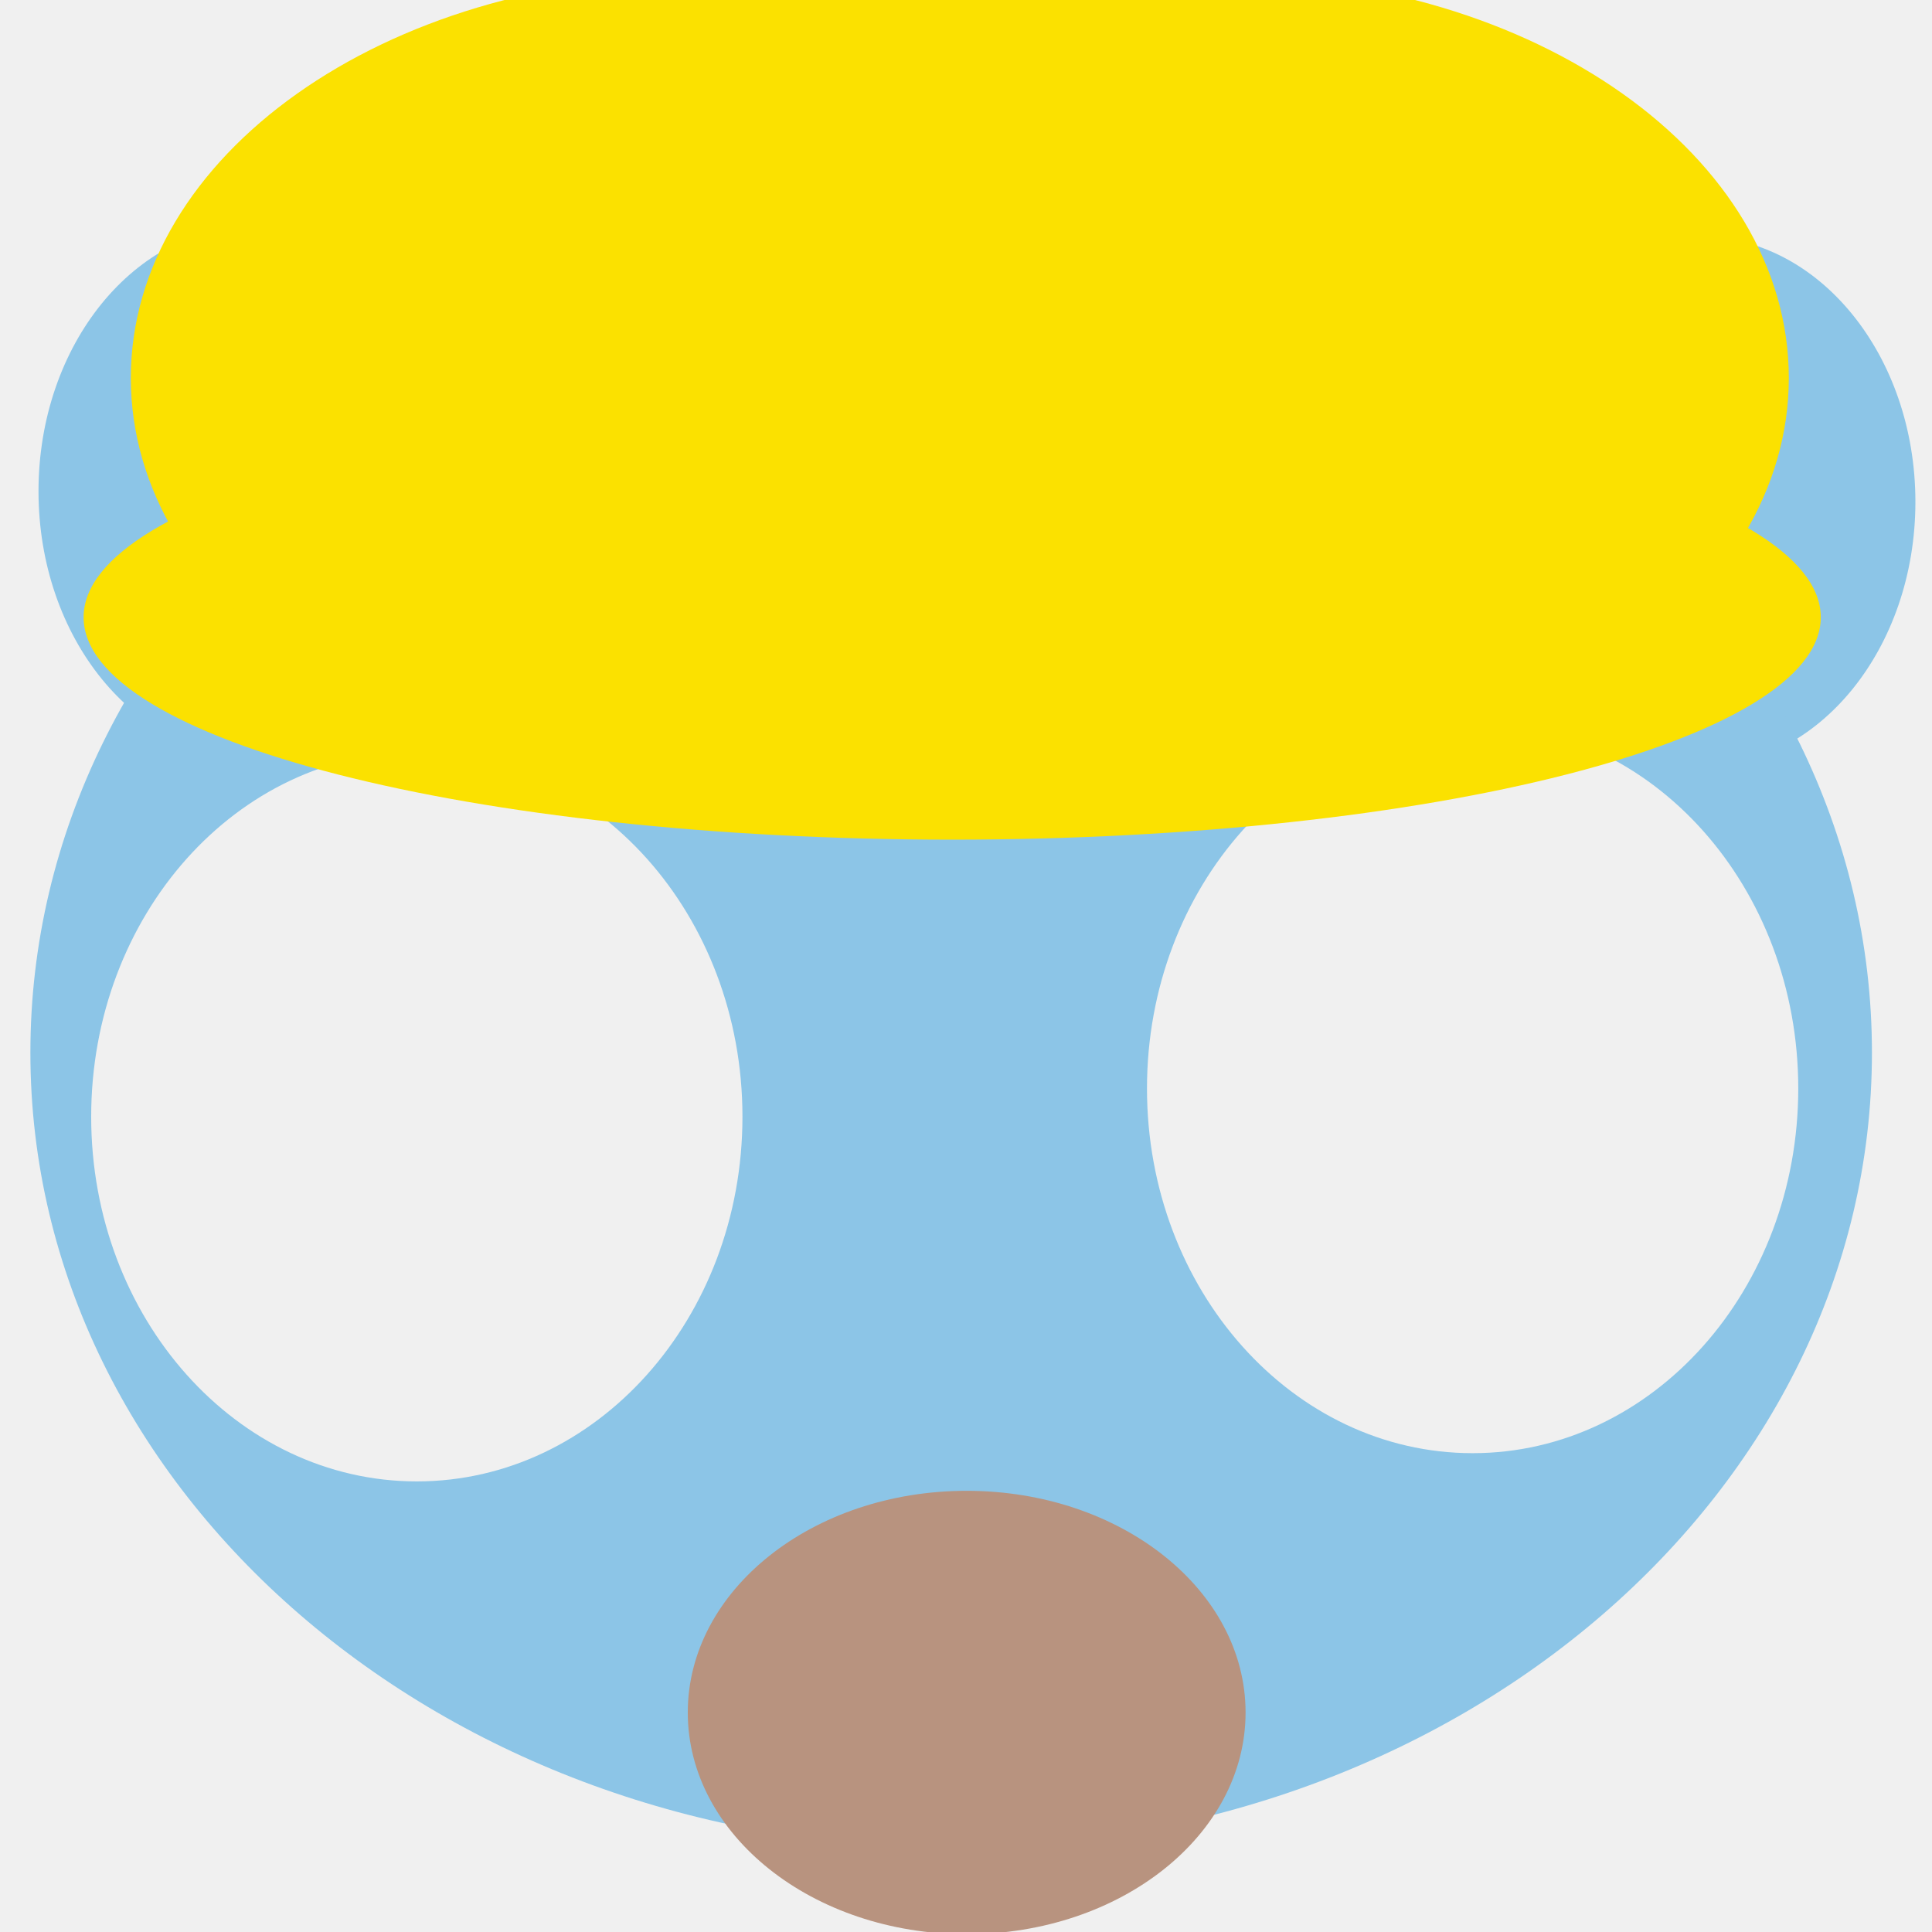
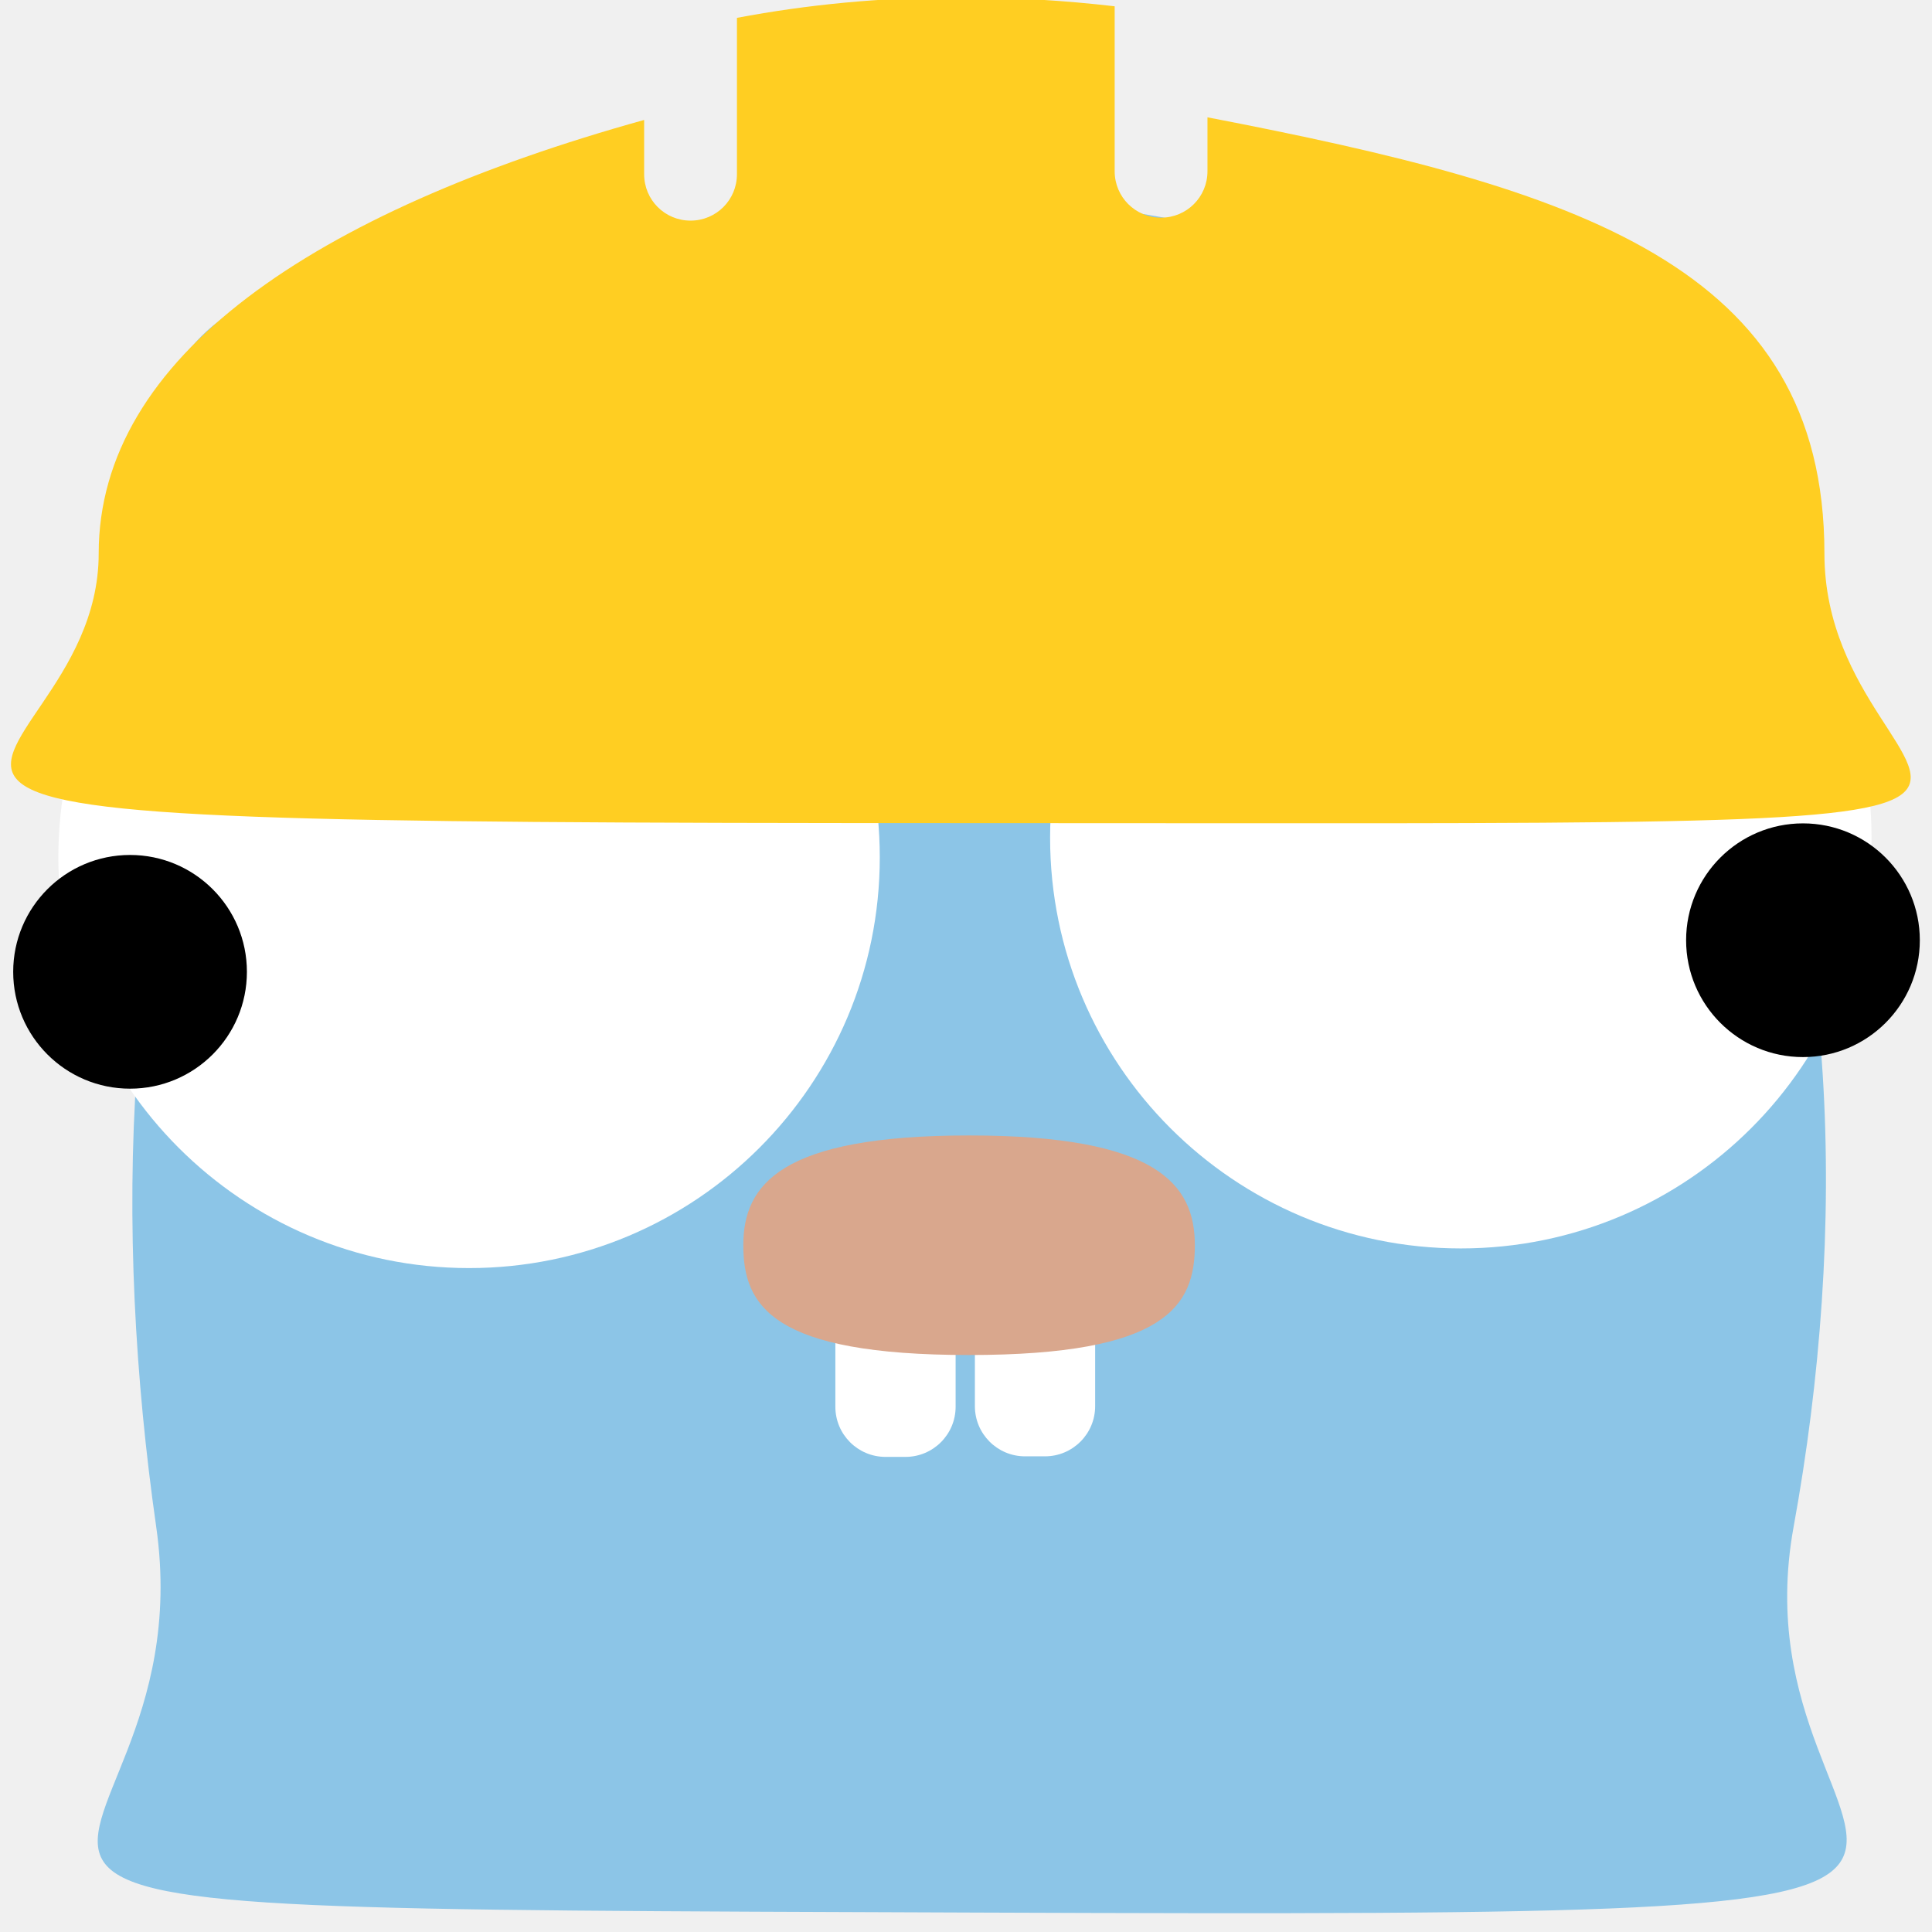
- <svg xmlns="http://www.w3.org/2000/svg" width="500" height="500" viewBox="0 0 500 500" version="1.1" id="svg1" xml:space="preserve">
+ <svg xmlns="http://www.w3.org/2000/svg" xmlns:xlink="http://www.w3.org/1999/xlink" width="500" height="500" viewBox="0 0 500 500" version="1.1" id="svg1" xml:space="preserve">
  <defs id="defs1">
    <linearGradient id="swatch13">
      <stop style="stop-color:#ff405c;stop-opacity:1;" offset="0" id="stop13" />
    </linearGradient>
    <linearGradient id="swatch61">
      <stop style="stop-color:#5090d0;stop-opacity:1;" offset="0" id="stop61" />
    </linearGradient>
    <linearGradient id="swatch30">
      <stop style="stop-color:#f9f9f9;stop-opacity:1;" offset="0" id="stop30" />
    </linearGradient>
  </defs>
  <g id="layer1">
-     <ellipse style="opacity:1;fill:#8cc5e7;fill-opacity:1;stroke:none;stroke-width:17.483;stroke-linejoin:bevel;stroke-dasharray:none;stroke-opacity:1;paint-order:markers fill stroke" id="path2" cx="439.855" cy="129.88" rx="55.849" ry="68.679" />
-     <ellipse style="opacity:1;fill:#8cc5e7;fill-opacity:1;stroke:none;stroke-width:17.483;stroke-linejoin:bevel;stroke-dasharray:none;stroke-opacity:1;paint-order:markers fill stroke" id="ellipse2" cx="65.814" cy="127.134" rx="55.849" ry="68.679" />
-     <path id="path1" style="opacity:1;fill:#8cc5e7;fill-opacity:1;stroke:none;stroke-width:17.483;stroke-linejoin:bevel;stroke-dasharray:none;stroke-opacity:1;paint-order:markers fill stroke" d="M 246.159,66.662 A 238.295,205.759 0 0 0 7.864,272.421 238.295,205.759 0 0 0 246.159,478.18 238.295,205.759 0 0 0 484.456,272.421 238.295,205.759 0 0 0 246.159,66.662 Z m 134.954,120.658 a 84.274,94.381 0 0 1 84.276,94.38 84.274,94.381 0 0 1 -84.276,94.38 84.274,94.381 0 0 1 -84.274,-94.38 84.274,94.381 0 0 1 84.274,-94.38 z m -273.242,7.305 a 84.274,94.381 0 0 1 84.276,94.382 84.274,94.381 0 0 1 -84.276,94.38 84.274,94.381 0 0 1 -84.274,-94.38 84.274,94.381 0 0 1 84.274,-94.382 z" />
-     <ellipse style="opacity:1;fill:#b8937f;fill-opacity:1;stroke:none;stroke-width:20.83;stroke-linejoin:bevel;stroke-dasharray:none;stroke-opacity:1;paint-order:markers fill stroke" id="path4" cx="250.176" cy="443.194" rx="72.179" ry="57.374" />
-     <ellipse style="fill:#fbe100;stroke-width:11.077;stroke-linejoin:bevel;paint-order:markers fill stroke;fill-opacity:1" id="path5" cx="246.427" cy="159.747" rx="224.791" ry="57.551" />
-     <rect style="fill:#fbe100;fill-opacity:1;stroke-width:22.988;stroke-linejoin:bevel;paint-order:markers fill stroke" id="rect6" width="429.087" height="208.069" x="33.857" y="-6.206" ry="104.035" rx="146.78" />
+     <circle style="opacity:1;fill:#8cc5e7;fill-opacity:1;stroke:none;stroke-width:26.687;stroke-linecap:square;stroke-miterlimit:10;stroke-opacity:1" id="path5" cx="80.701" cy="115.458" r="40.328" />
+     <use x="0" y="0" xlink:href="#path5" id="use5" transform="translate(326.24,-14.79501)" />
+     <path id="path3" style="opacity:1;fill:#8cc5e7;fill-opacity:1;stroke-width:26.687;stroke-linecap:square;stroke-miterlimit:10" d="M 464.187,395.134 C 446.394,492.689 584.456,496.245 252.306,494.972 -79.843,493.699 54.848,495.976 40.426,395.134 18.658,242.926 46.63,48.454 252.306,51.619 457.983,54.785 491.903,243.167 464.187,395.134 Z" />
+     <g id="layer3">
+       <circle style="opacity:1;fill:#ffffff;fill-opacity:1;stroke:none;stroke-width:24.463;stroke-linecap:square;stroke-miterlimit:10;stroke-opacity:1" id="path6" cx="121.393" cy="221.884" r="106.293" />
+       <use x="0" y="0" xlink:href="#path6" id="use7" transform="translate(256.665,-5.085321)" />
+       <circle style="opacity:1;fill:#000000;fill-opacity:1;stroke:none;stroke-width:23.617;stroke-linecap:square;stroke-miterlimit:10;stroke-opacity:1" id="path3-2" cx="33.657" cy="251.506" r="30.242" />
+       <use x="0" y="0" xlink:href="#path3-2" id="use3" transform="translate(432.9492,-8.175271)" />
+     </g>
+     <rect style="opacity:1;fill:#ffffff;fill-opacity:1;stroke:none;stroke-width:18.896;stroke-linecap:square;stroke-miterlimit:10;stroke-opacity:1" id="rect5" width="31.124" height="51.914" x="216.19" y="325.129" ry="12.979" />
+     <use x="0" y="0" xlink:href="#rect5" id="use6" transform="translate(36.10913,-0.1452969)" />
+     <path id="path4" style="opacity:1;fill:#d9a78d;fill-opacity:1;stroke-width:13.188;stroke-linejoin:bevel;paint-order:markers fill stroke" d="m 309.224,322.266 c 0,15.691 -7.436,28.411 -58.428,28.411 -50.993,0 -58.428,-12.72 -58.428,-28.411 0,-15.691 9.622,-28.411 58.428,-28.411 48.806,0 58.428,12.72 58.428,28.411 z" />
  </g>
+   <path id="path7" style="display:inline;opacity:1;fill:#ffce22;fill-opacity:1;stroke-width:29.449;stroke-linecap:square;stroke-miterlimit:10" d="m 248.363,-0.705 c -20.182,2e-7 -39.463,1.894 -57.643,5.326 V 45.089 c 0,6.652 -5.356,12.008 -12.008,12.008 -6.652,0 -12.008,-5.356 -12.008,-12.008 V 31.043 C 81.211,54.816 25.541,92.399 25.541,143.25 c 0,65.665 -127.729,69.771 222.822,69.771 350.552,0 223.795,4.234 223.795,-69.771 0,-74.701 -63.978,-94.461 -159.666,-112.89 v 13.962 c 0,6.652 -5.356,12.008 -12.008,12.008 -6.652,0 -12.008,-5.356 -12.008,-12.008 V 1.627 c -12.929,-1.499 -26.304,-2.332 -40.113,-2.332 z" />
</svg>
